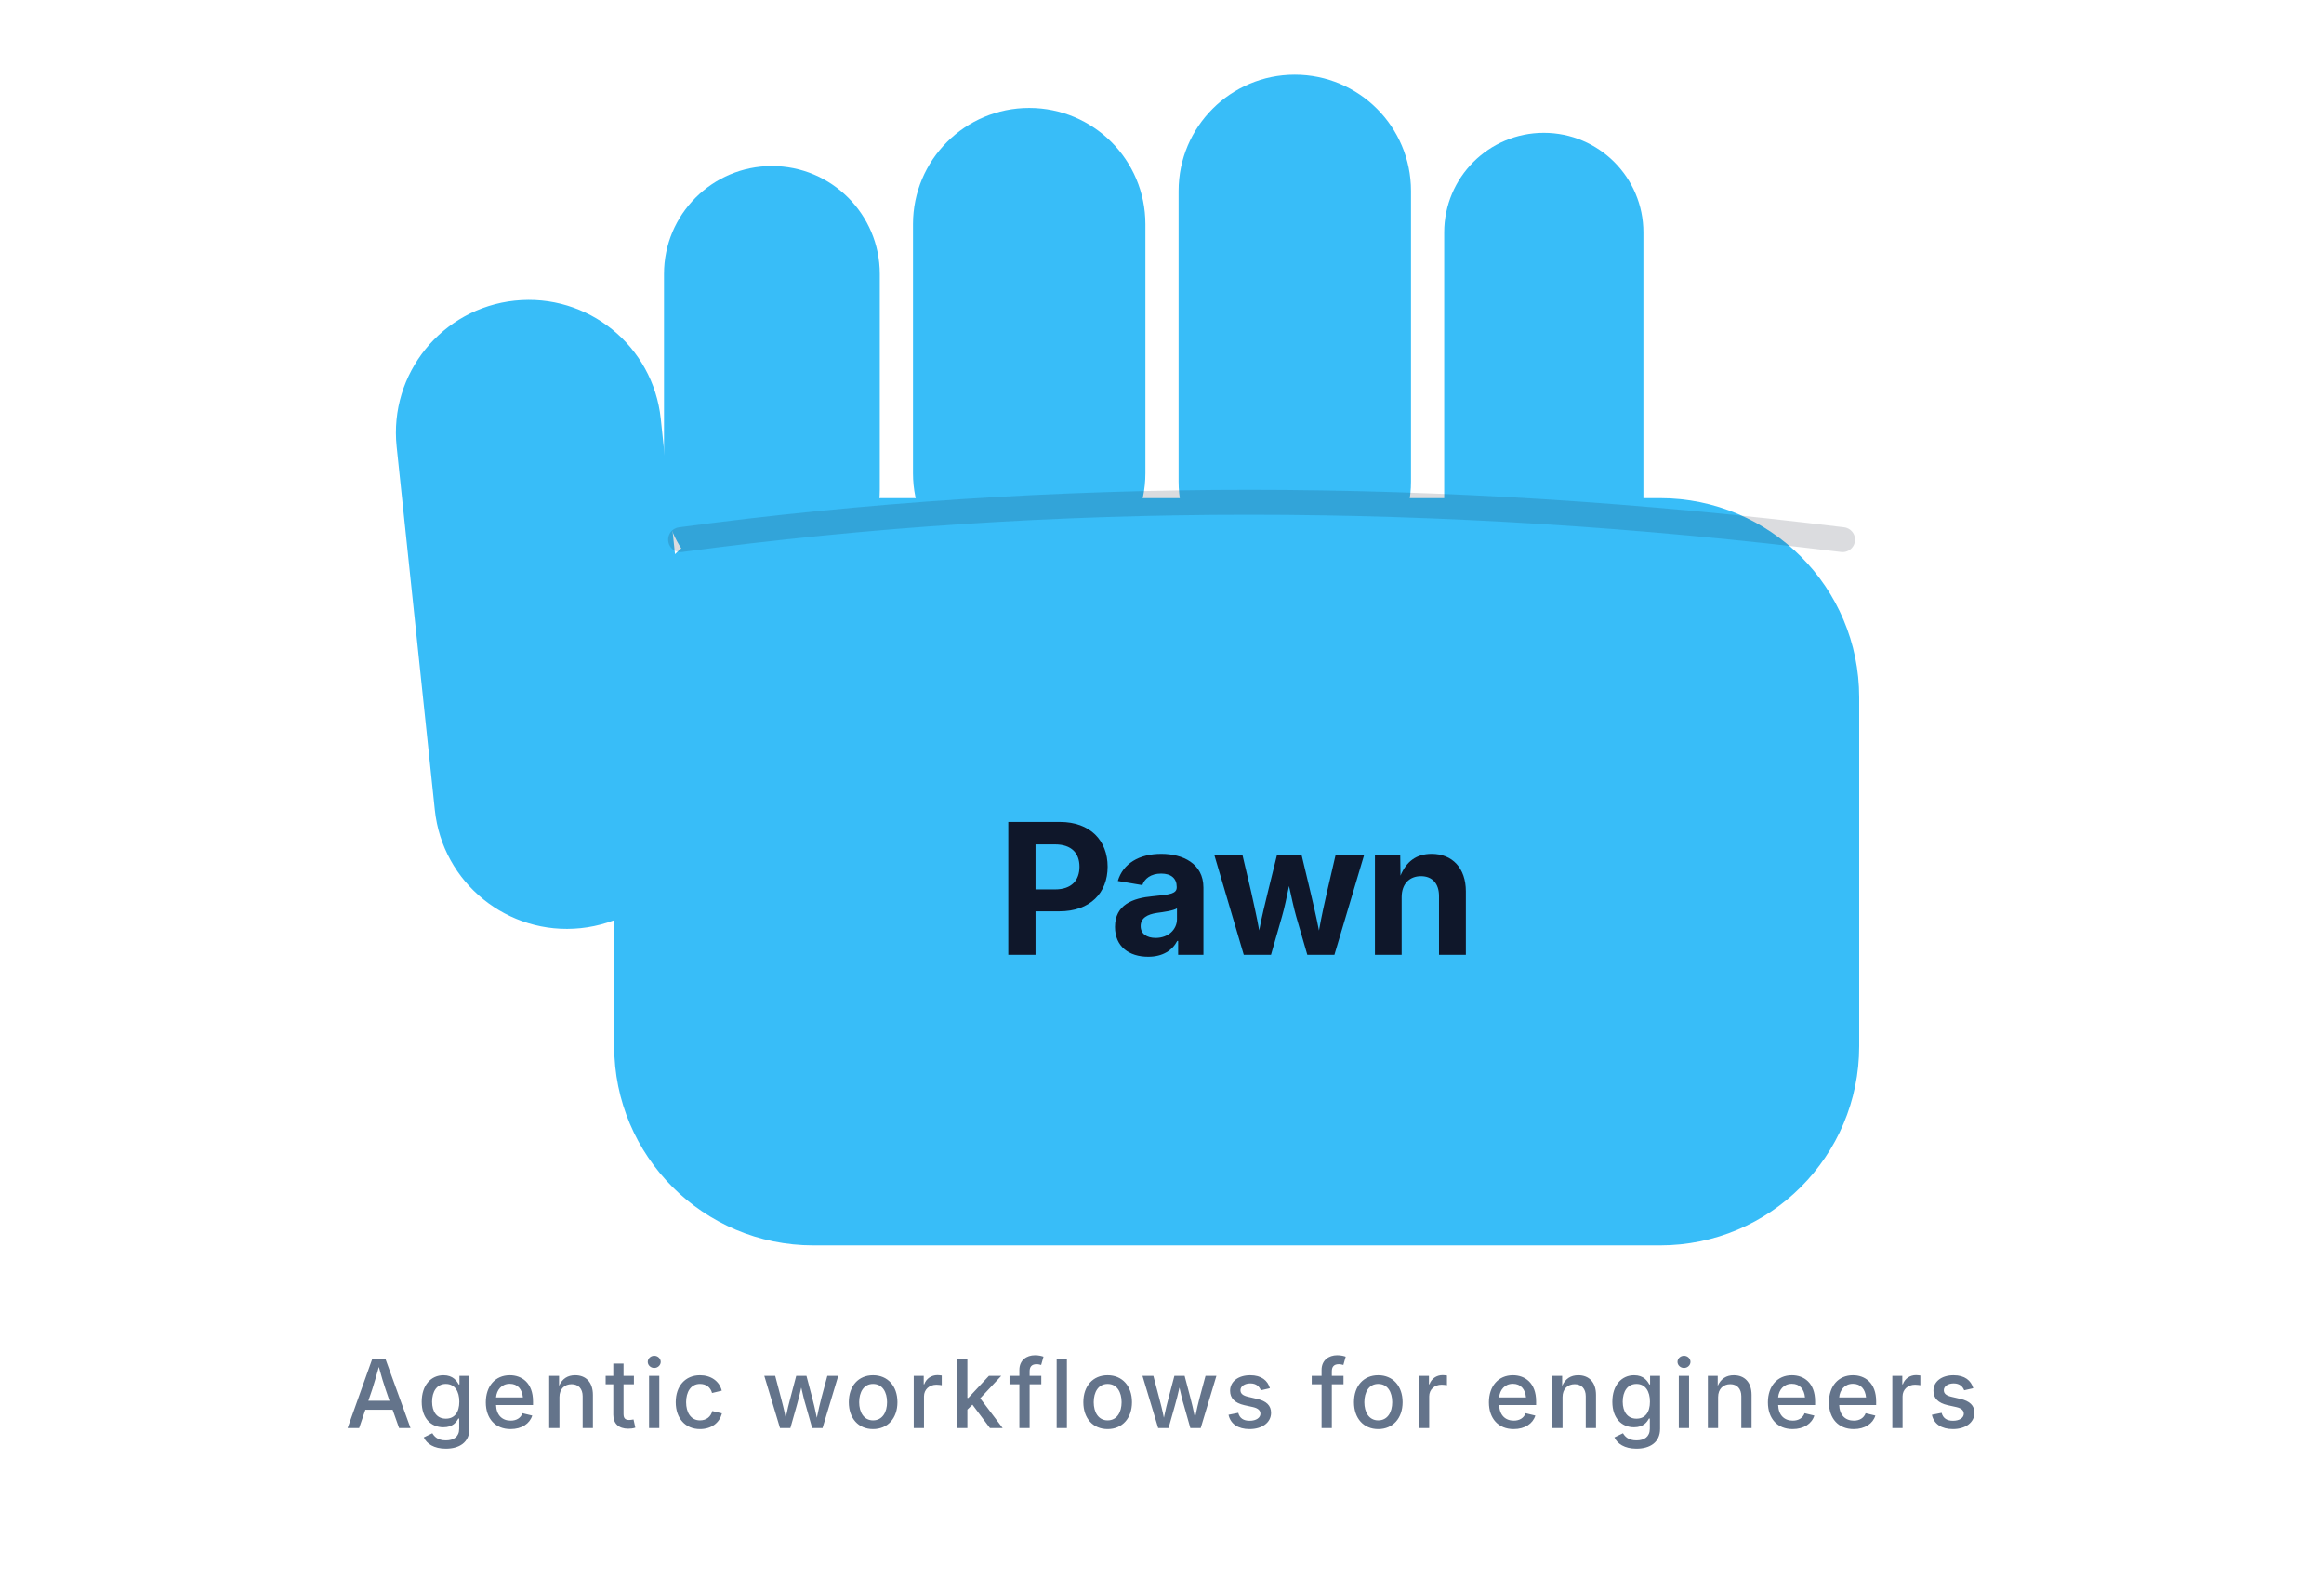
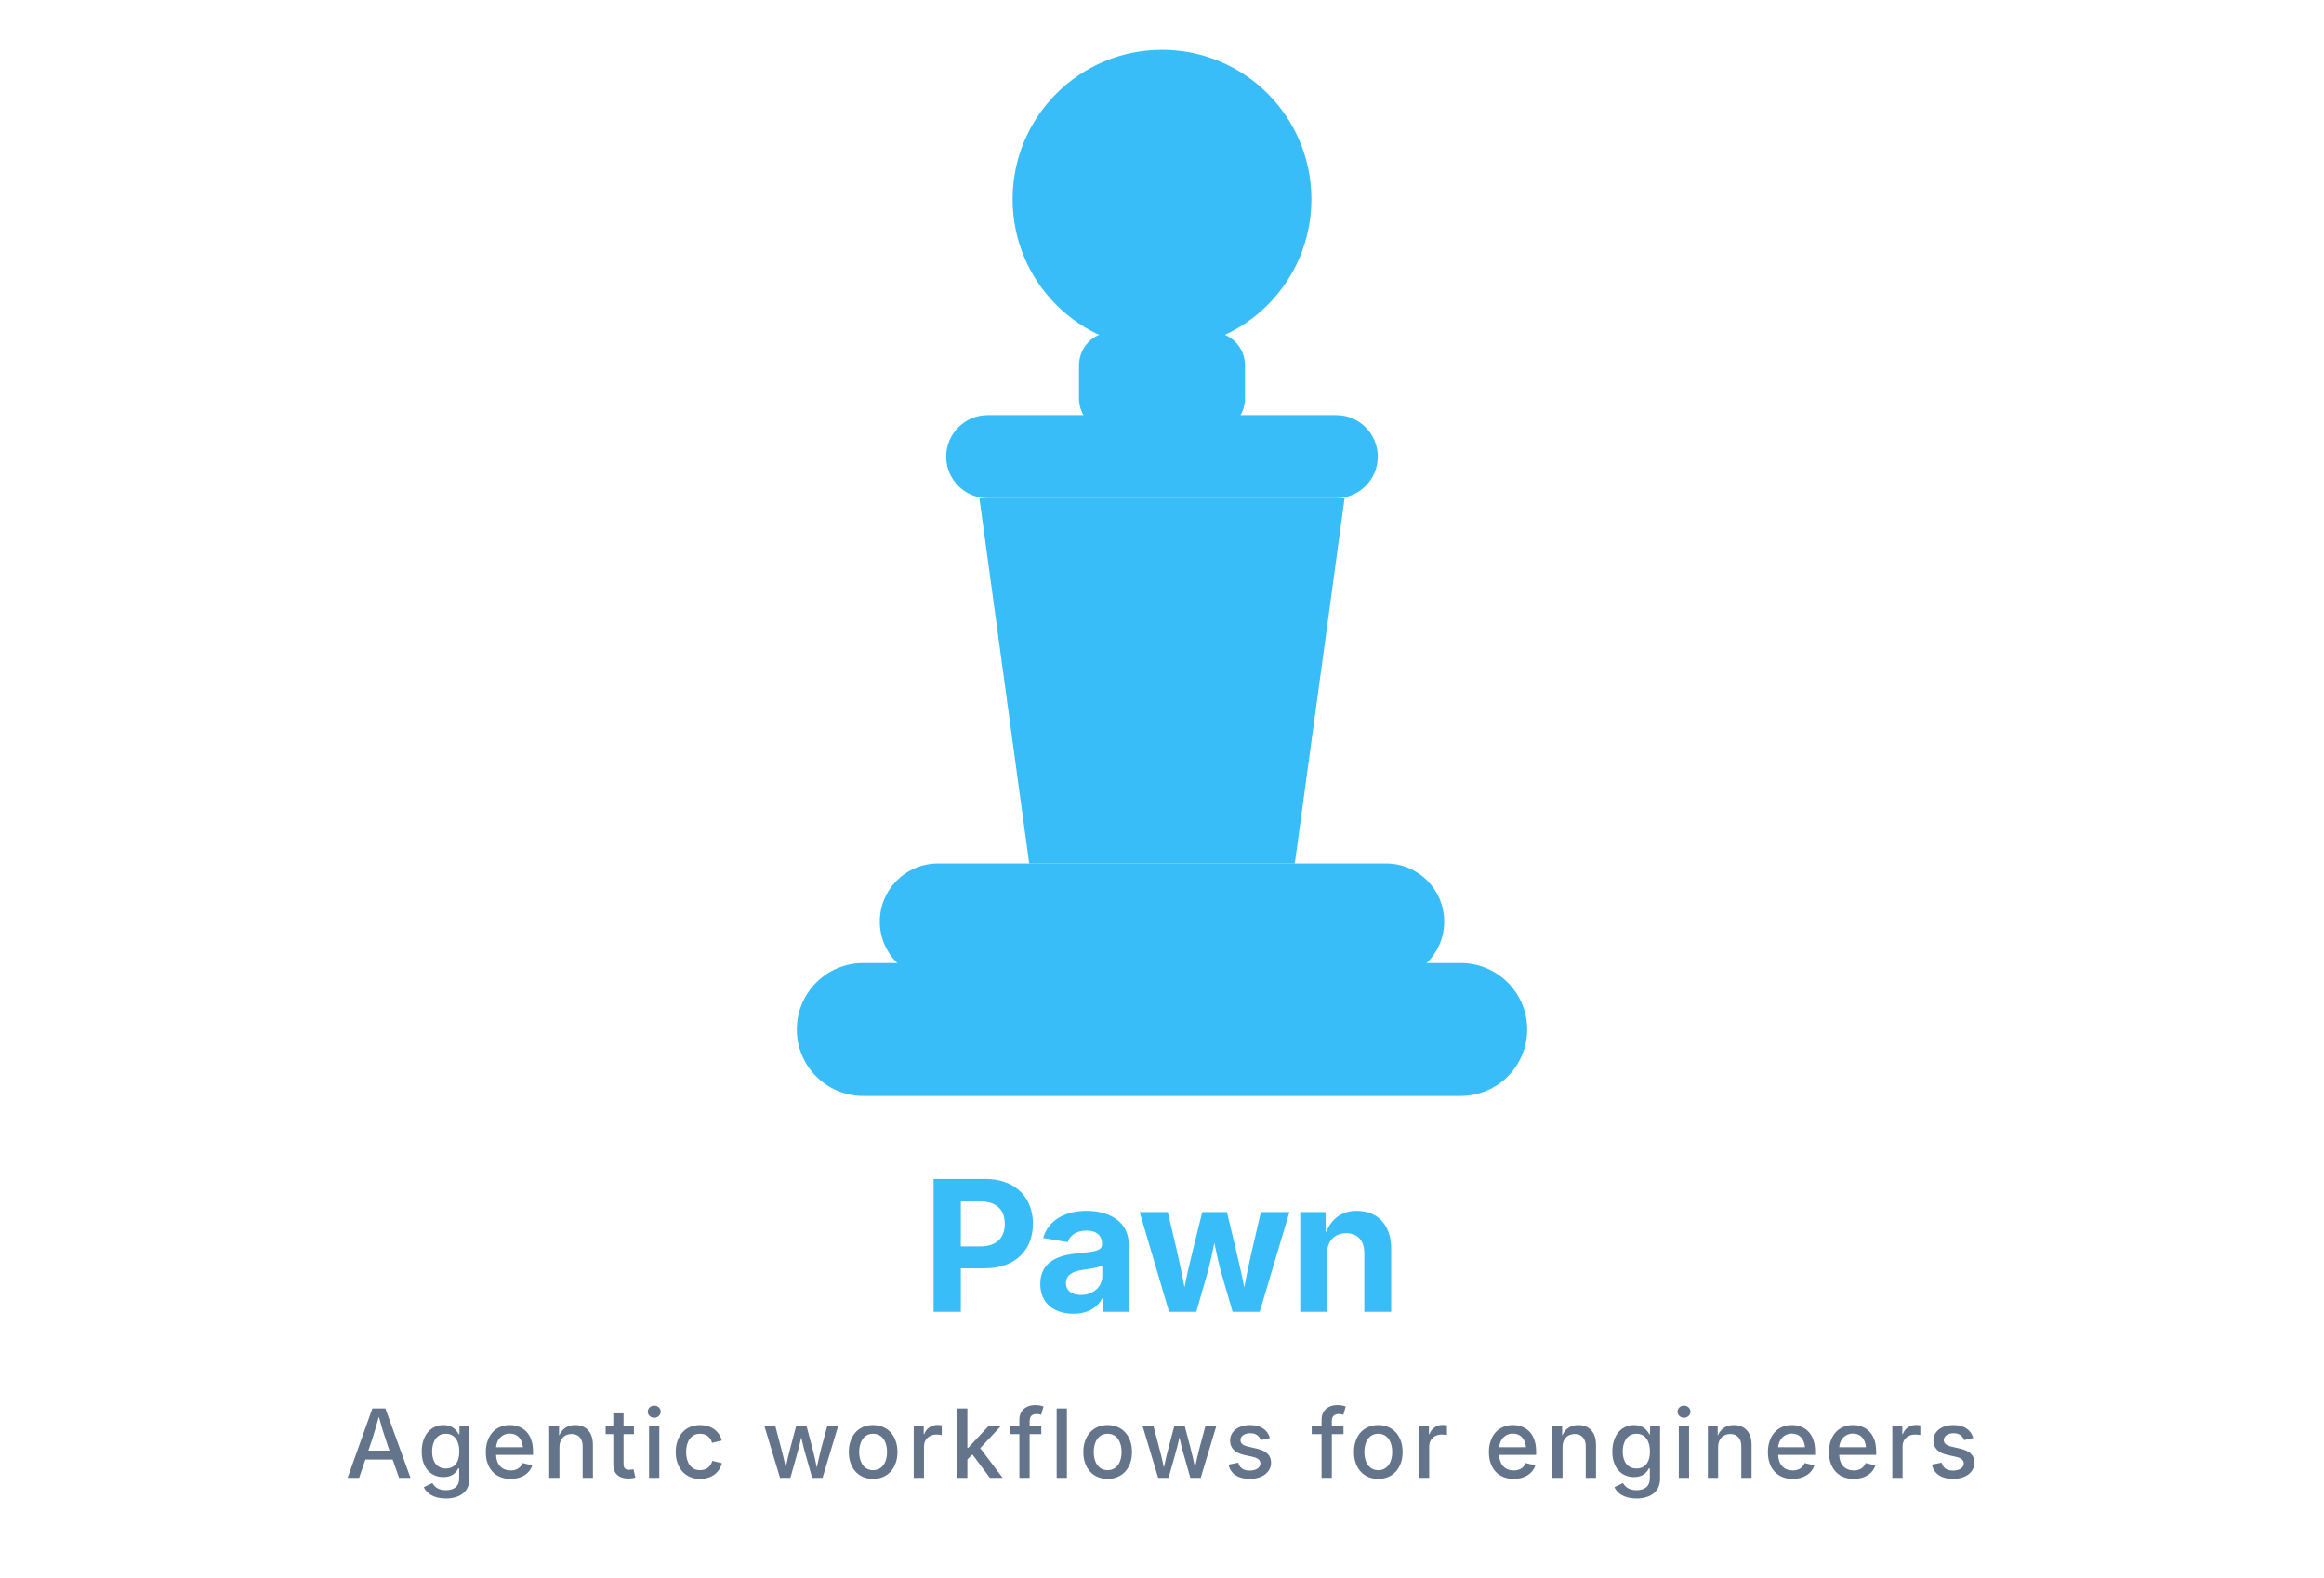
<svg xmlns="http://www.w3.org/2000/svg" viewBox="0 0 280 190">
-   <rect x="50" y="36" width="32" height="76" rx="16" fill="#38bdf8" transform="rotate(-6 66 74)" />
-   <rect x="80" y="20" width="26" height="52" rx="13" fill="#38bdf8" />
-   <rect x="110" y="13" width="28" height="58" rx="14" fill="#38bdf8" />
-   <rect x="142" y="9" width="28" height="63" rx="14" fill="#38bdf8" />
-   <rect x="174" y="16" width="24" height="57" rx="12" fill="#38bdf8" />
-   <rect x="74" y="60" width="150" height="90" rx="24" fill="#38bdf8" />
-   <path d="M 82 65 Q 149 56 222 65" stroke="#0f172a" stroke-width="3" fill="none" stroke-linecap="round" opacity="0.15" />
-   <text x="149" y="115" text-anchor="middle" font-family="'Satoshi', -apple-system, BlinkMacSystemFont, 'Segoe UI', sans-serif" font-size="22" font-weight="700" fill="#0f172a" letter-spacing="-0.4">Pawn</text>
-   <text x="140" y="172" text-anchor="middle" font-family="'Satoshi', -apple-system, BlinkMacSystemFont, 'Segoe UI', sans-serif" font-size="11.5" font-weight="500" fill="#64748b" letter-spacing="0.6">Agentic workflows for engineers</text>
+   <circle cx="140" cy="24" r="18" fill="#38bdf8" />
+   <rect x="130" y="40" width="20" height="12" rx="4" fill="#38bdf8" />
+   <rect x="114" y="50" width="52" height="10" rx="5" fill="#38bdf8" />
+   <path d="M 118 60 L 124 104 L 156 104 L 162 60 Z" fill="#38bdf8" />
+   <rect x="106" y="104" width="68" height="14" rx="7" fill="#38bdf8" />
+   <rect x="96" y="116" width="88" height="16" rx="8" fill="#38bdf8" />
+   <text x="140" y="158" text-anchor="middle" font-family="'Satoshi', -apple-system, BlinkMacSystemFont, 'Segoe UI', sans-serif" font-size="22" font-weight="700" fill="#38bdf8" letter-spacing="-0.4">Pawn</text>
+   <text x="140" y="178" text-anchor="middle" font-family="'Satoshi', -apple-system, BlinkMacSystemFont, 'Segoe UI', sans-serif" font-size="11.5" font-weight="500" fill="#64748b" letter-spacing="0.6">Agentic workflows for engineers</text>
</svg>
